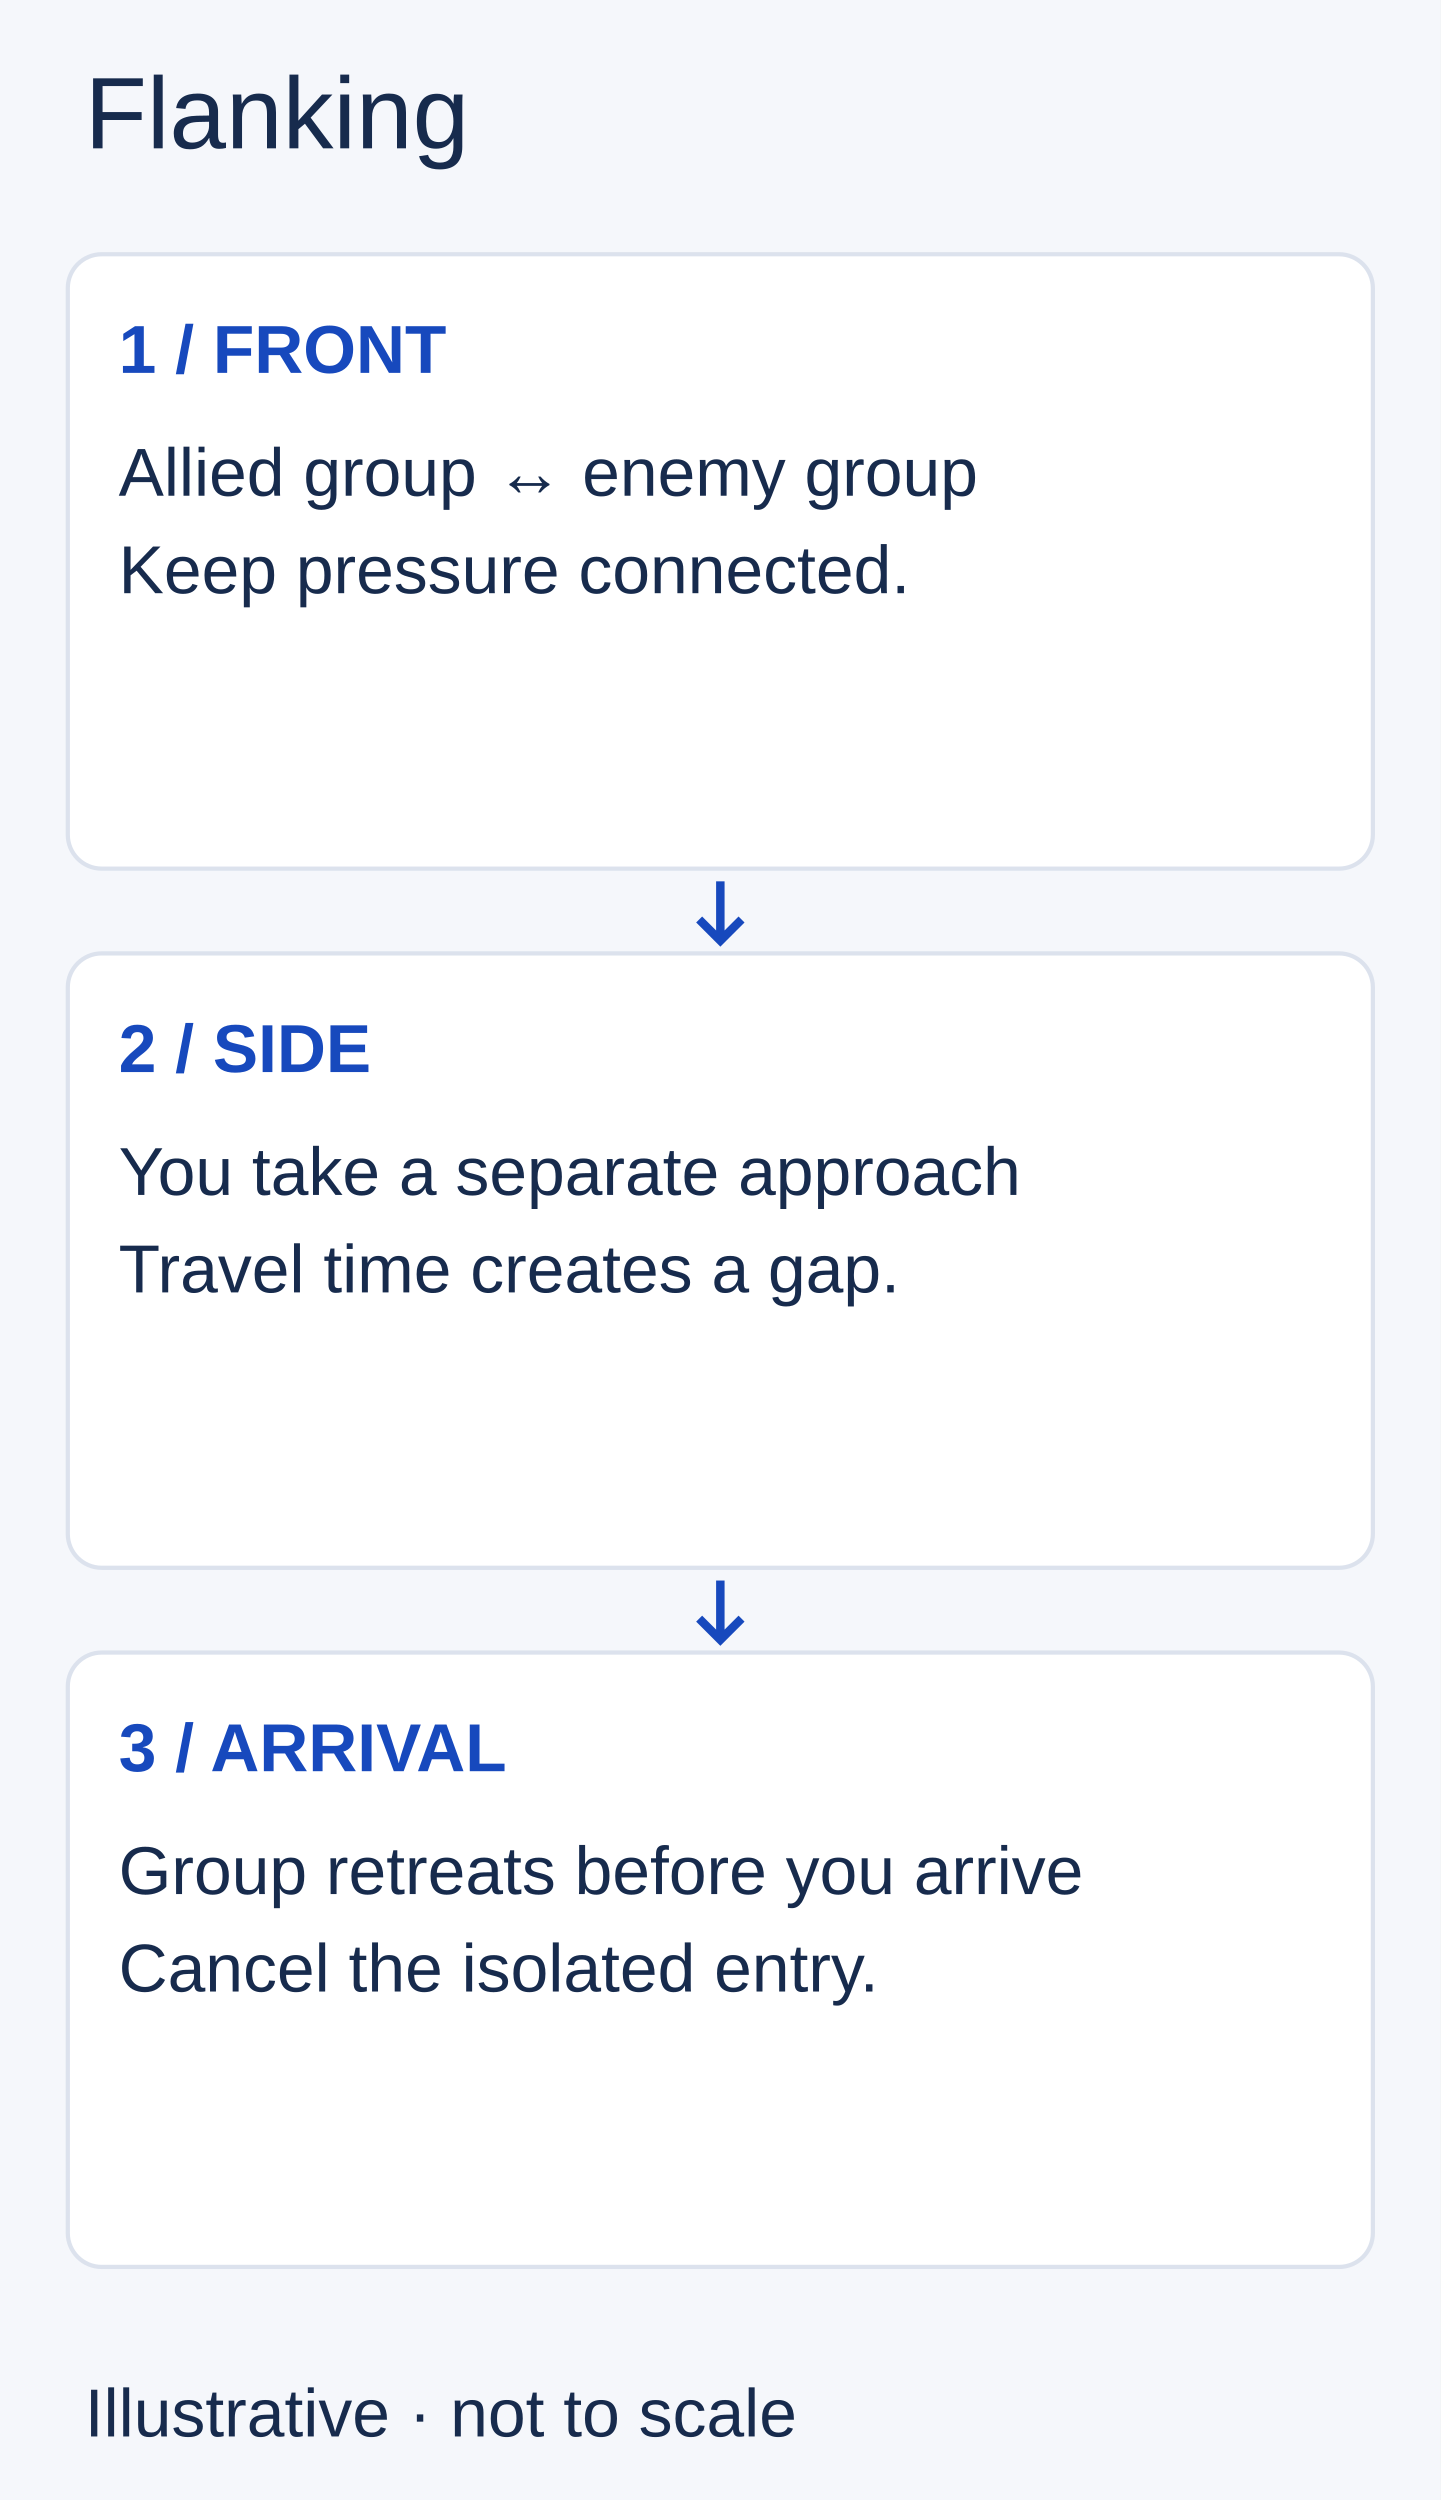
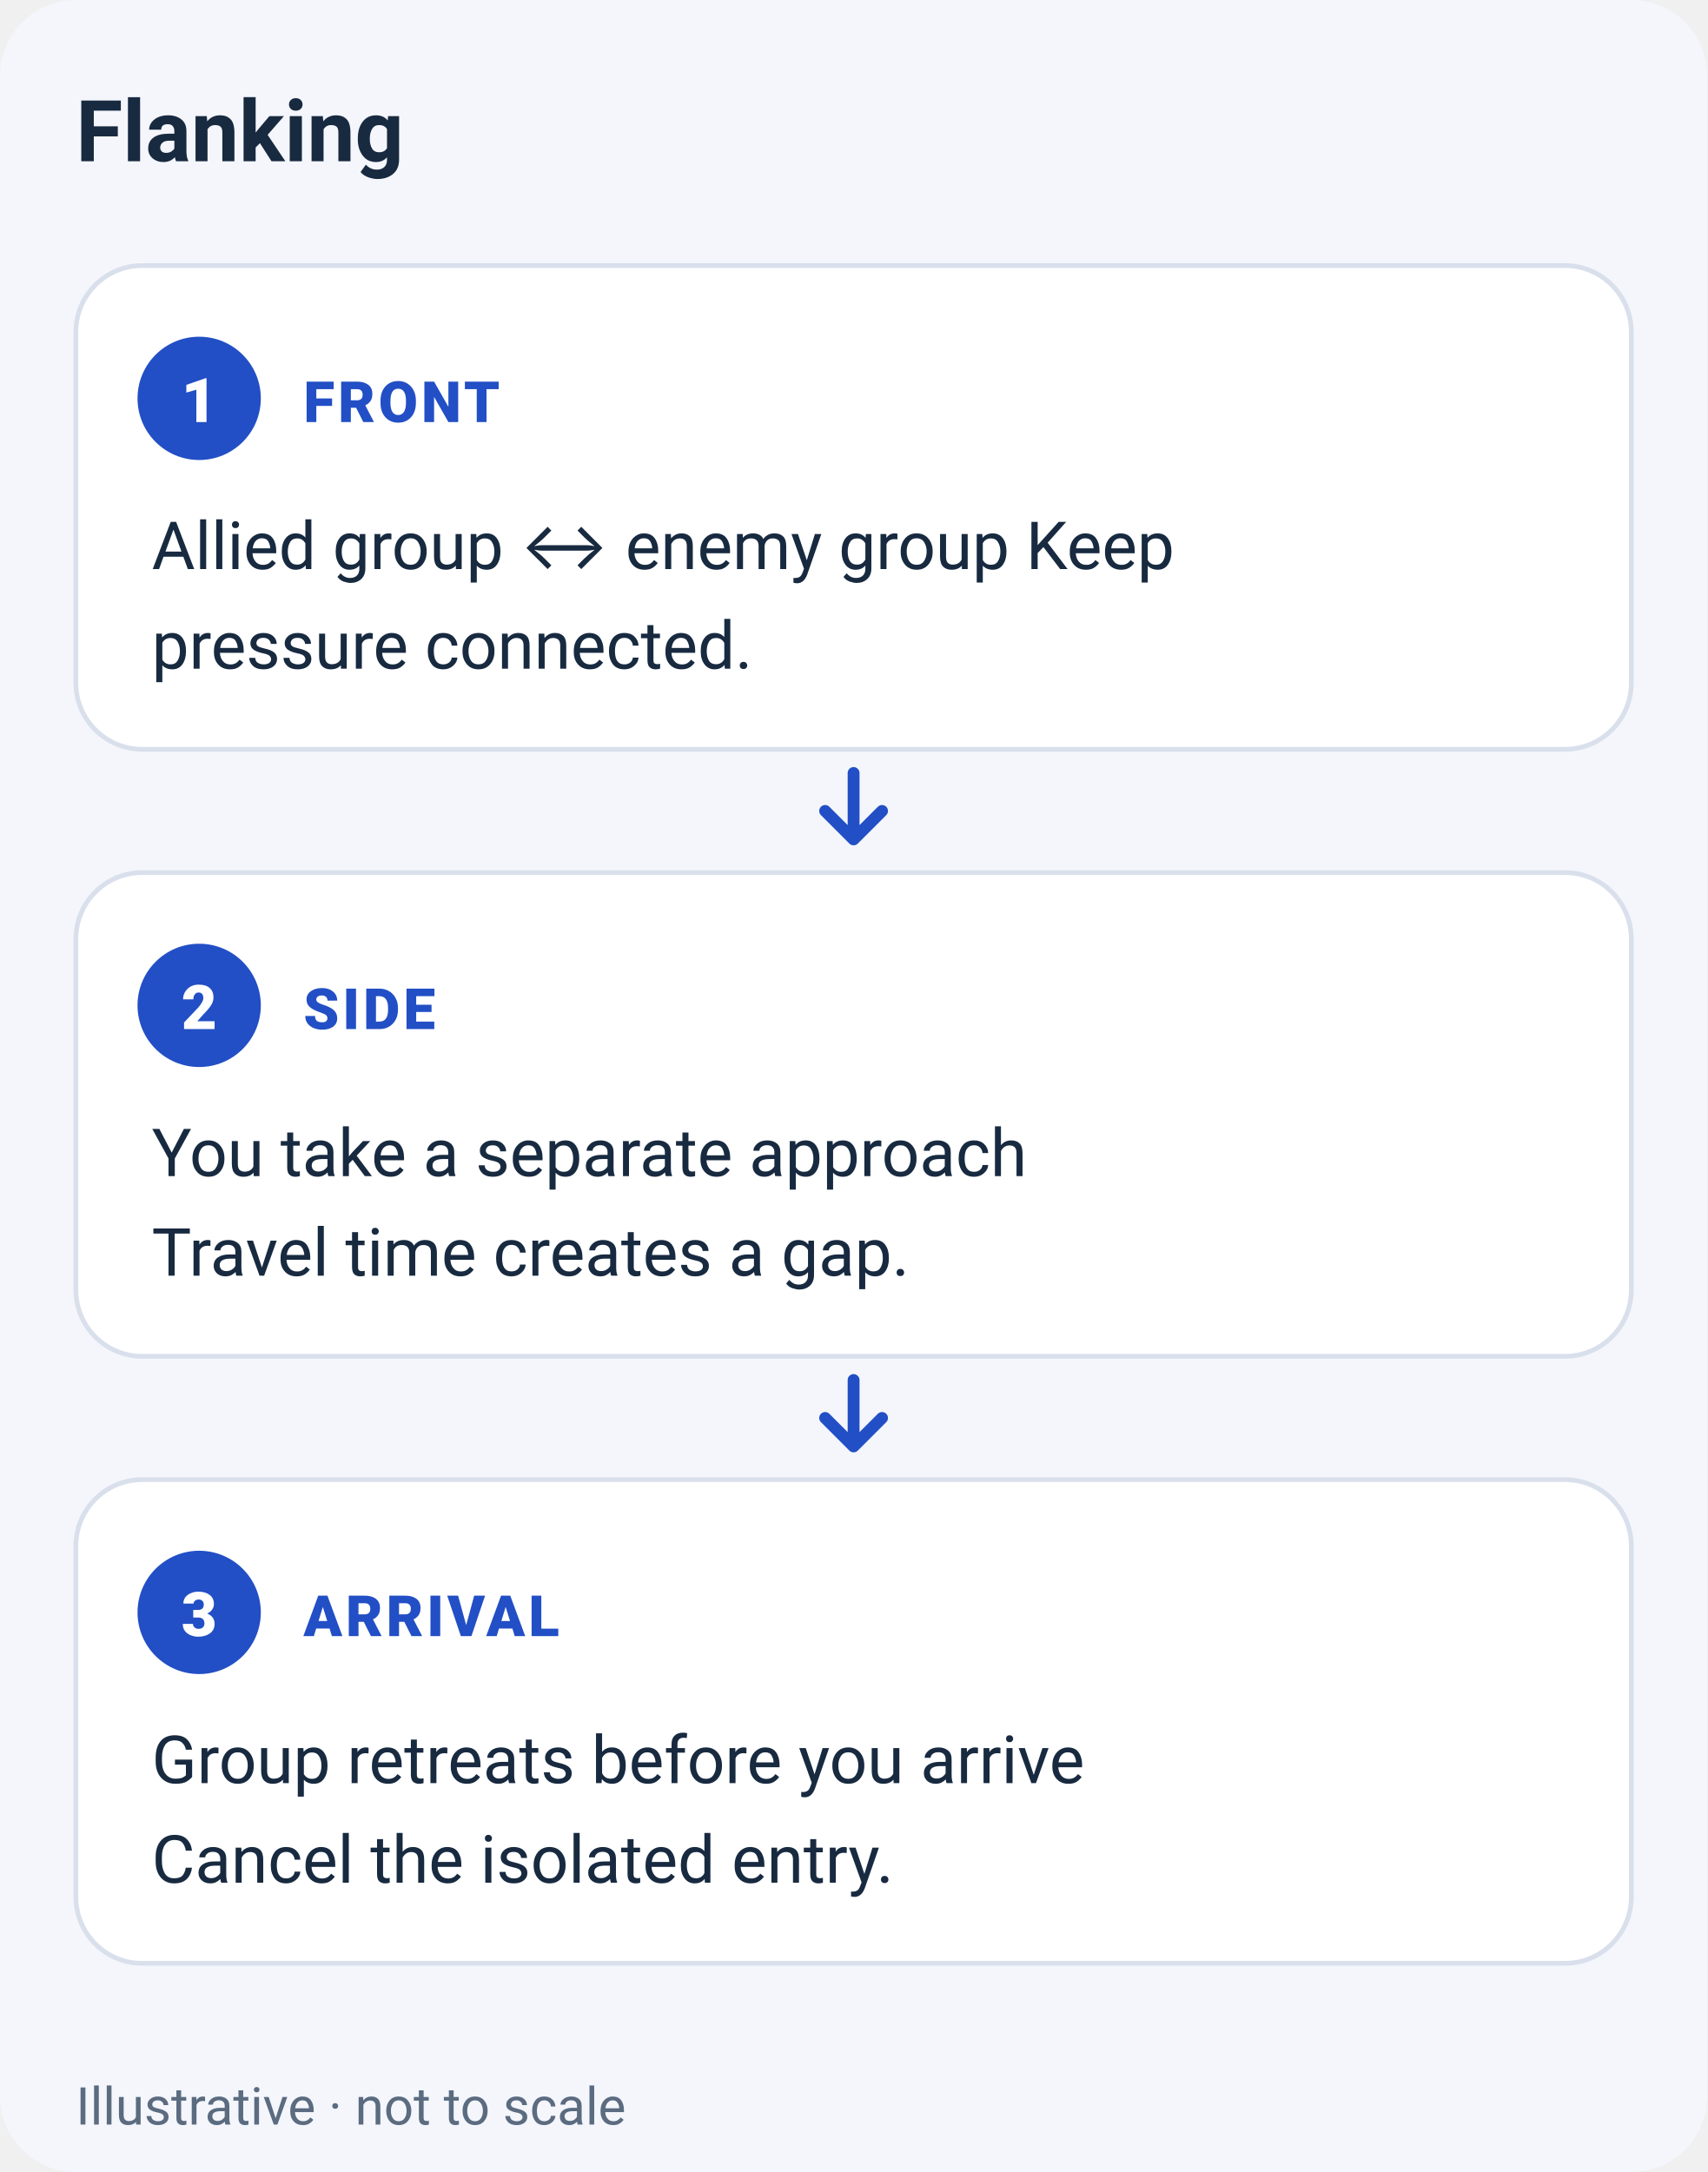
- <svg xmlns="http://www.w3.org/2000/svg" width="340" height="590" viewBox="0 0 340 590" role="img" aria-labelledby="title desc">
-   <rect width="100%" height="100%" fill="#f5f7fb" />
-   <style>text{font-family:Arial,sans-serif;fill:#172b4d;font-size:16px}.label{fill:#1749bd;font-weight:bold}</style>
-   <text x="20" y="35" style="font-size:24px">Flanking</text>
-   <rect x="16" y="60" width="308" height="145" rx="8" fill="white" stroke="#dce2ed" />
-   <text x="28" y="88" class="label">1 / FRONT</text>
-   <text x="28" y="117">Allied group ↔ enemy group</text>
-   <text x="28" y="140">Keep pressure connected.</text>
-   <path d="M170 208v14m-5 -5l5 5 5 -5" stroke="#1749bd" stroke-width="2" fill="none" />
-   <rect x="16" y="225" width="308" height="145" rx="8" fill="white" stroke="#dce2ed" />
-   <text x="28" y="253" class="label">2 / SIDE</text>
-   <text x="28" y="282">You take a separate approach</text>
-   <text x="28" y="305">Travel time creates a gap.</text>
-   <path d="M170 373v14m-5 -5l5 5 5 -5" stroke="#1749bd" stroke-width="2" fill="none" />
-   <rect x="16" y="390" width="308" height="145" rx="8" fill="white" stroke="#dce2ed" />
-   <text x="28" y="418" class="label">3 / ARRIVAL</text>
-   <text x="28" y="447">Group retreats before you arrive</text>
-   <text x="28" y="470">Cancel the isolated entry.</text>
-   <text x="20" y="575">Illustrative · not to scale</text>
-   <style>@media(prefers-color-scheme:dark){text{fill:#ededed}.label{fill:#9abaff}[fill="#f5f7fb"]{fill:#191919}[stroke="#f5f7fb"]{stroke:#191919}[fill="#ffffff"]{fill:#222222}[stroke="#ffffff"]{stroke:#222222}[fill="#fff"]{fill:#222222}[stroke="#fff"]{stroke:#222222}[fill="white"]{fill:#222222}[stroke="white"]{stroke:#222222}[fill="#dee5f3"]{fill:#2c2c2c}[stroke="#dee5f3"]{stroke:#2c2c2c}[fill="#172b4d"]{fill:#ededed}[stroke="#172b4d"]{stroke:#ededed}[fill="#405574"]{fill:#b5b5b5}[stroke="#405574"]{stroke:#b5b5b5}[fill="#1749bd"]{fill:#9abaff}[stroke="#1749bd"]{stroke:#9abaff}[fill="#dce2ed"]{fill:#424242}[stroke="#dce2ed"]{stroke:#424242}[fill="#78869c"]{fill:#777777}[stroke="#78869c"]{stroke:#777777}}</style>
+ <svg xmlns="http://www.w3.org/2000/svg" width="360" height="458" viewBox="0 0 360 458" role="img" aria-labelledby="title desc">
+   <style>.bg{fill:#f4f6fb}.card{fill:#fff;stroke:#d9e0ec}.num{fill:#224fc5}.numt{fill:#fff;font-weight:800}.lab{fill:#224fc5;font-weight:800;letter-spacing:.06em}.t{fill:#182a40}.lead{fill:#182a40;font-weight:650}.muted{fill:#5b6b80}.arrow{stroke:#224fc5;fill:none}text{font-family:system-ui,-apple-system,"Segoe UI",Roboto,sans-serif}@media(prefers-color-scheme:dark){.bg{fill:#171717}.card{fill:#202020;stroke:#3a3a3a}.num{fill:#9abaff}.numt{fill:#111}.lab{fill:#9abaff}.t,.lead{fill:#ededed}.muted{fill:#a8a8a8}.arrow{stroke:#9abaff}}</style>
+   <rect class="bg" width="360" height="458" rx="16" />
+   <text x="16" y="34" class="lead" style="font-size:18px">Flanking</text>
+   <rect class="card" x="16" y="56" width="328" height="102" rx="14" />
+   <circle class="num" cx="42" cy="84" r="13" />
+   <text class="numt" x="42" y="89" text-anchor="middle" style="font-size:13px">1</text>
+   <text class="lab" x="64" y="89" style="font-size:12px">FRONT</text>
+   <text class="t" x="32" y="120" style="font-size:14px">Allied group ↔ enemy group Keep</text>
+   <text class="t" x="32" y="141" style="font-size:14px">pressure connected.</text>
+   <path class="arrow" d="M180.0 163 v14 m-6 -6 l6 6 l6 -6" stroke-width="2.5" stroke-linecap="round" stroke-linejoin="round" />
+   <rect class="card" x="16" y="184" width="328" height="102" rx="14" />
+   <circle class="num" cx="42" cy="212" r="13" />
+   <text class="numt" x="42" y="217" text-anchor="middle" style="font-size:13px">2</text>
+   <text class="lab" x="64" y="217" style="font-size:12px">SIDE</text>
+   <text class="t" x="32" y="248" style="font-size:14px">You take a separate approach</text>
+   <text class="t" x="32" y="269" style="font-size:14px">Travel time creates a gap.</text>
+   <path class="arrow" d="M180.0 291 v14 m-6 -6 l6 6 l6 -6" stroke-width="2.5" stroke-linecap="round" stroke-linejoin="round" />
+   <rect class="card" x="16" y="312" width="328" height="102" rx="14" />
+   <circle class="num" cx="42" cy="340" r="13" />
+   <text class="numt" x="42" y="345" text-anchor="middle" style="font-size:13px">3</text>
+   <text class="lab" x="64" y="345" style="font-size:12px">ARRIVAL</text>
+   <text class="t" x="32" y="376" style="font-size:14px">Group retreats before you arrive</text>
+   <text class="t" x="32" y="397" style="font-size:14px">Cancel the isolated entry.</text>
+   <text class="muted" x="16" y="448" style="font-size:11px">Illustrative · not to scale</text>
</svg>
